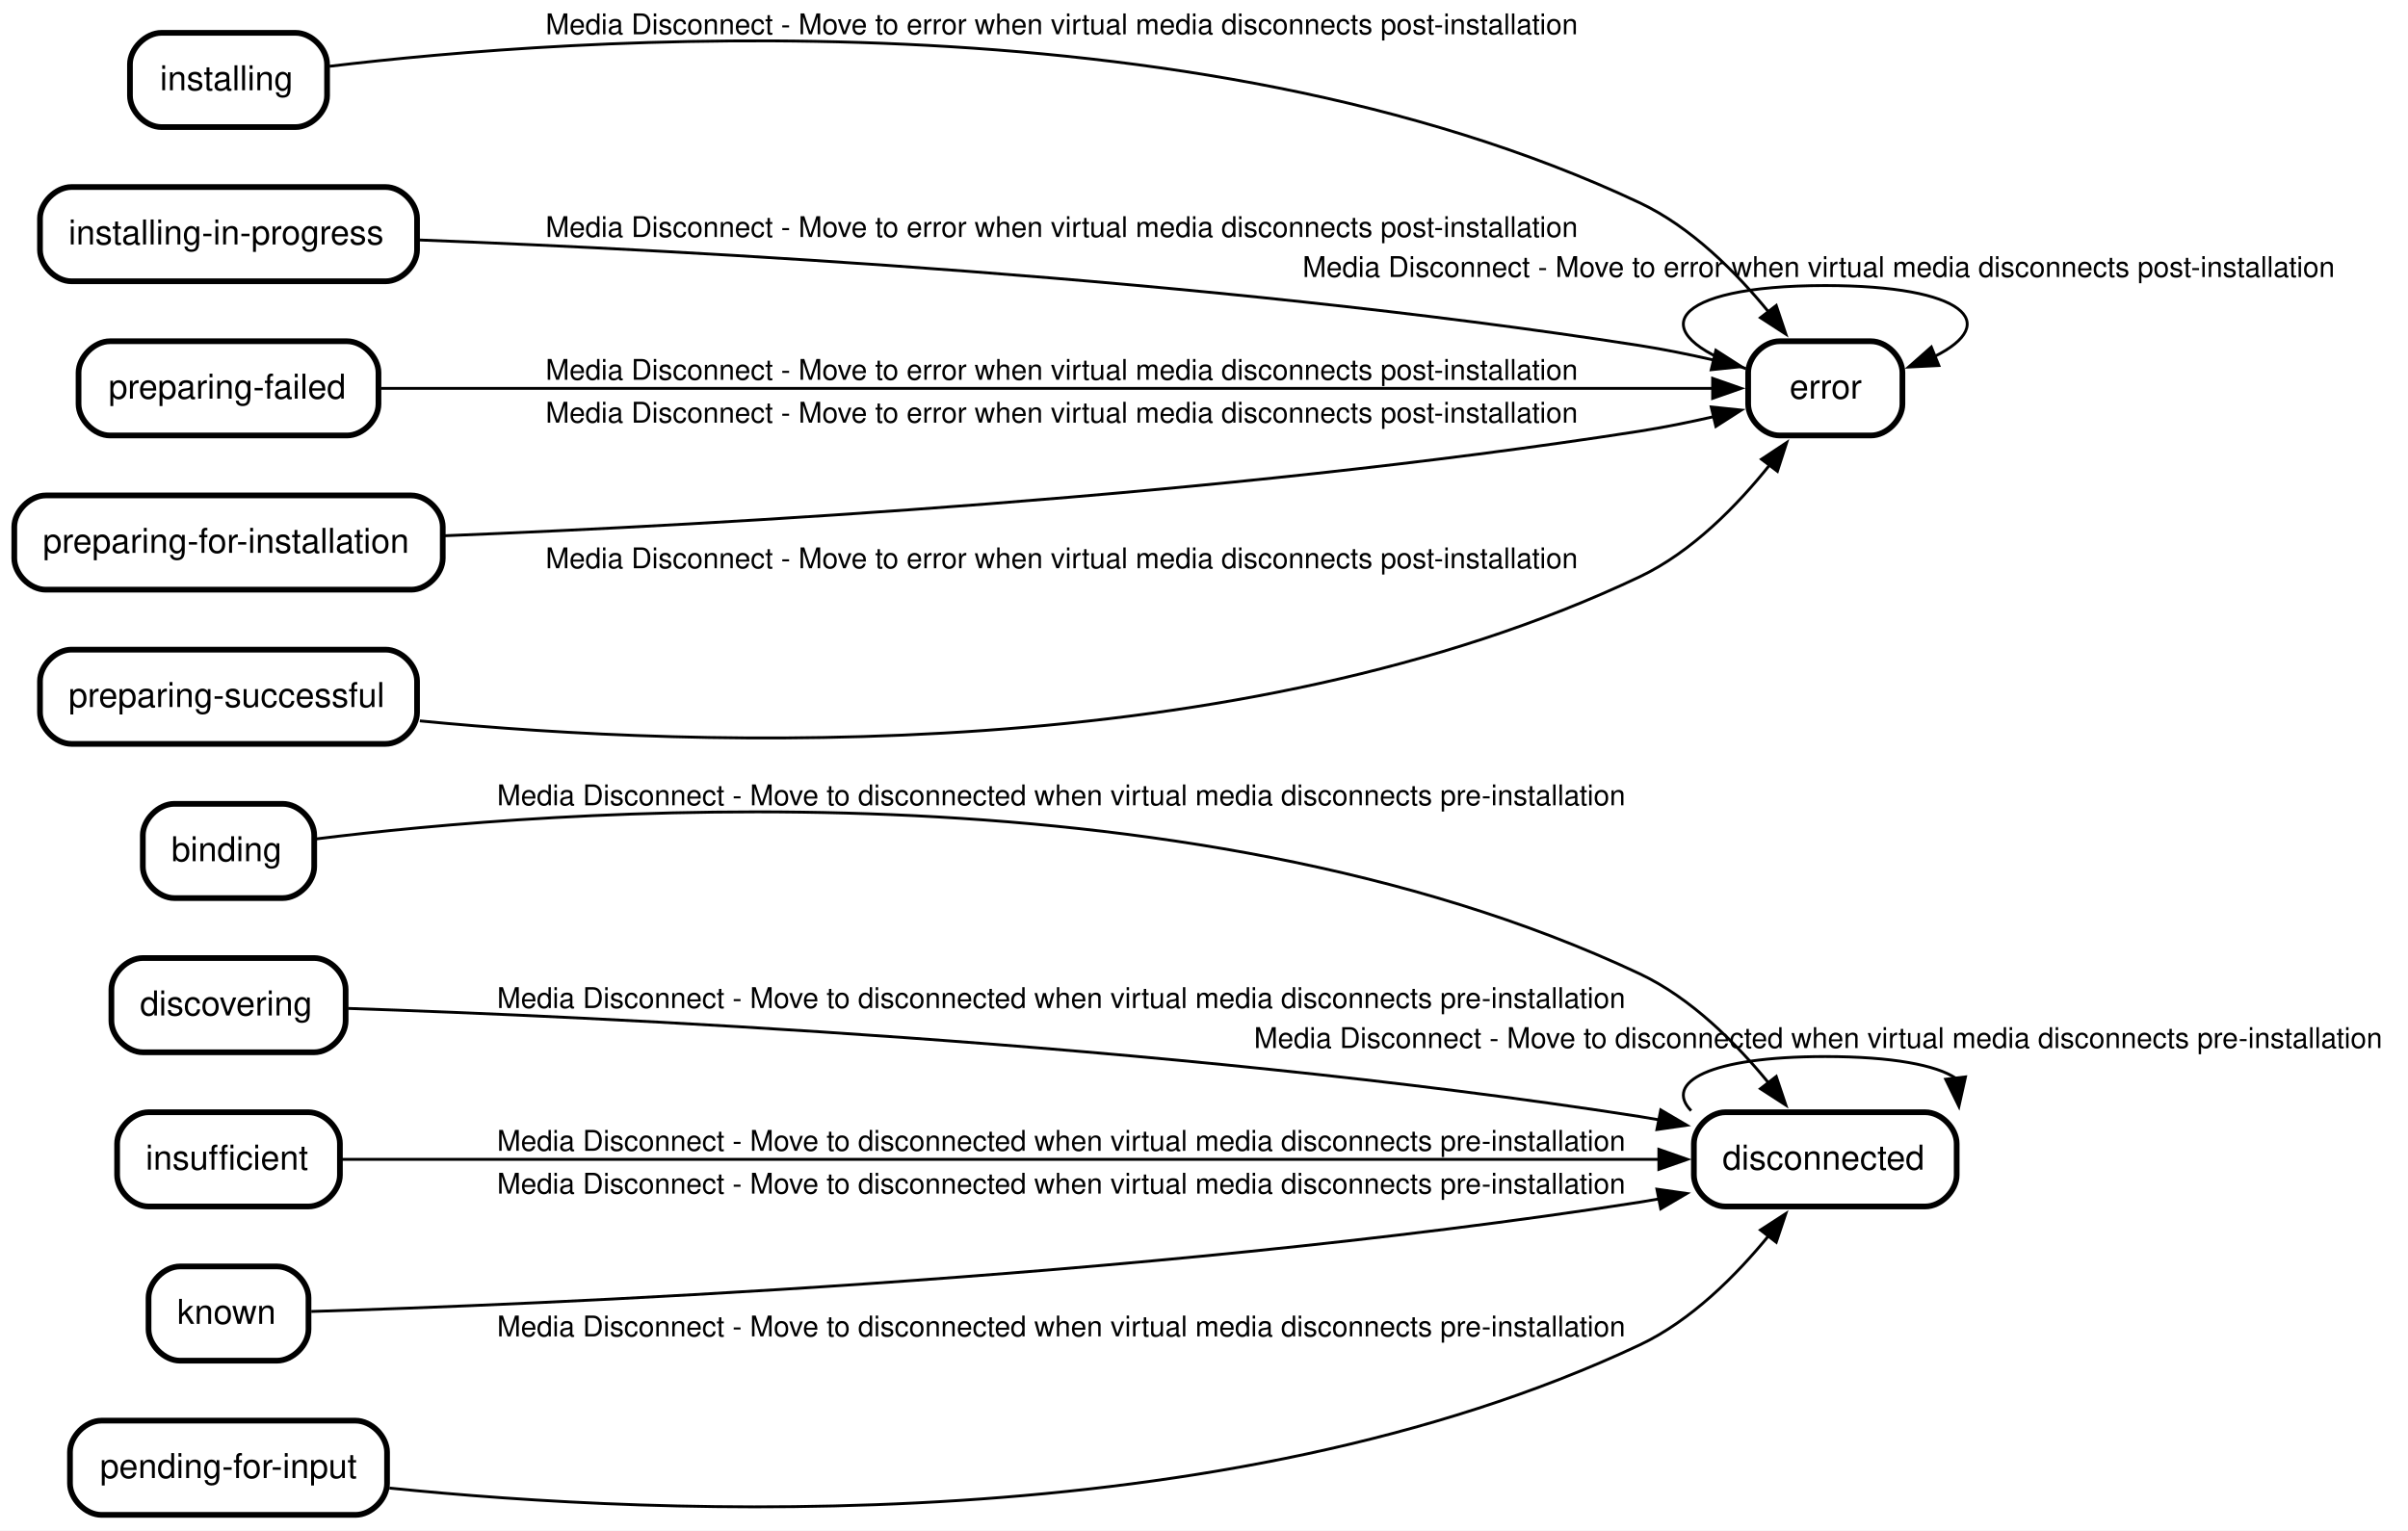
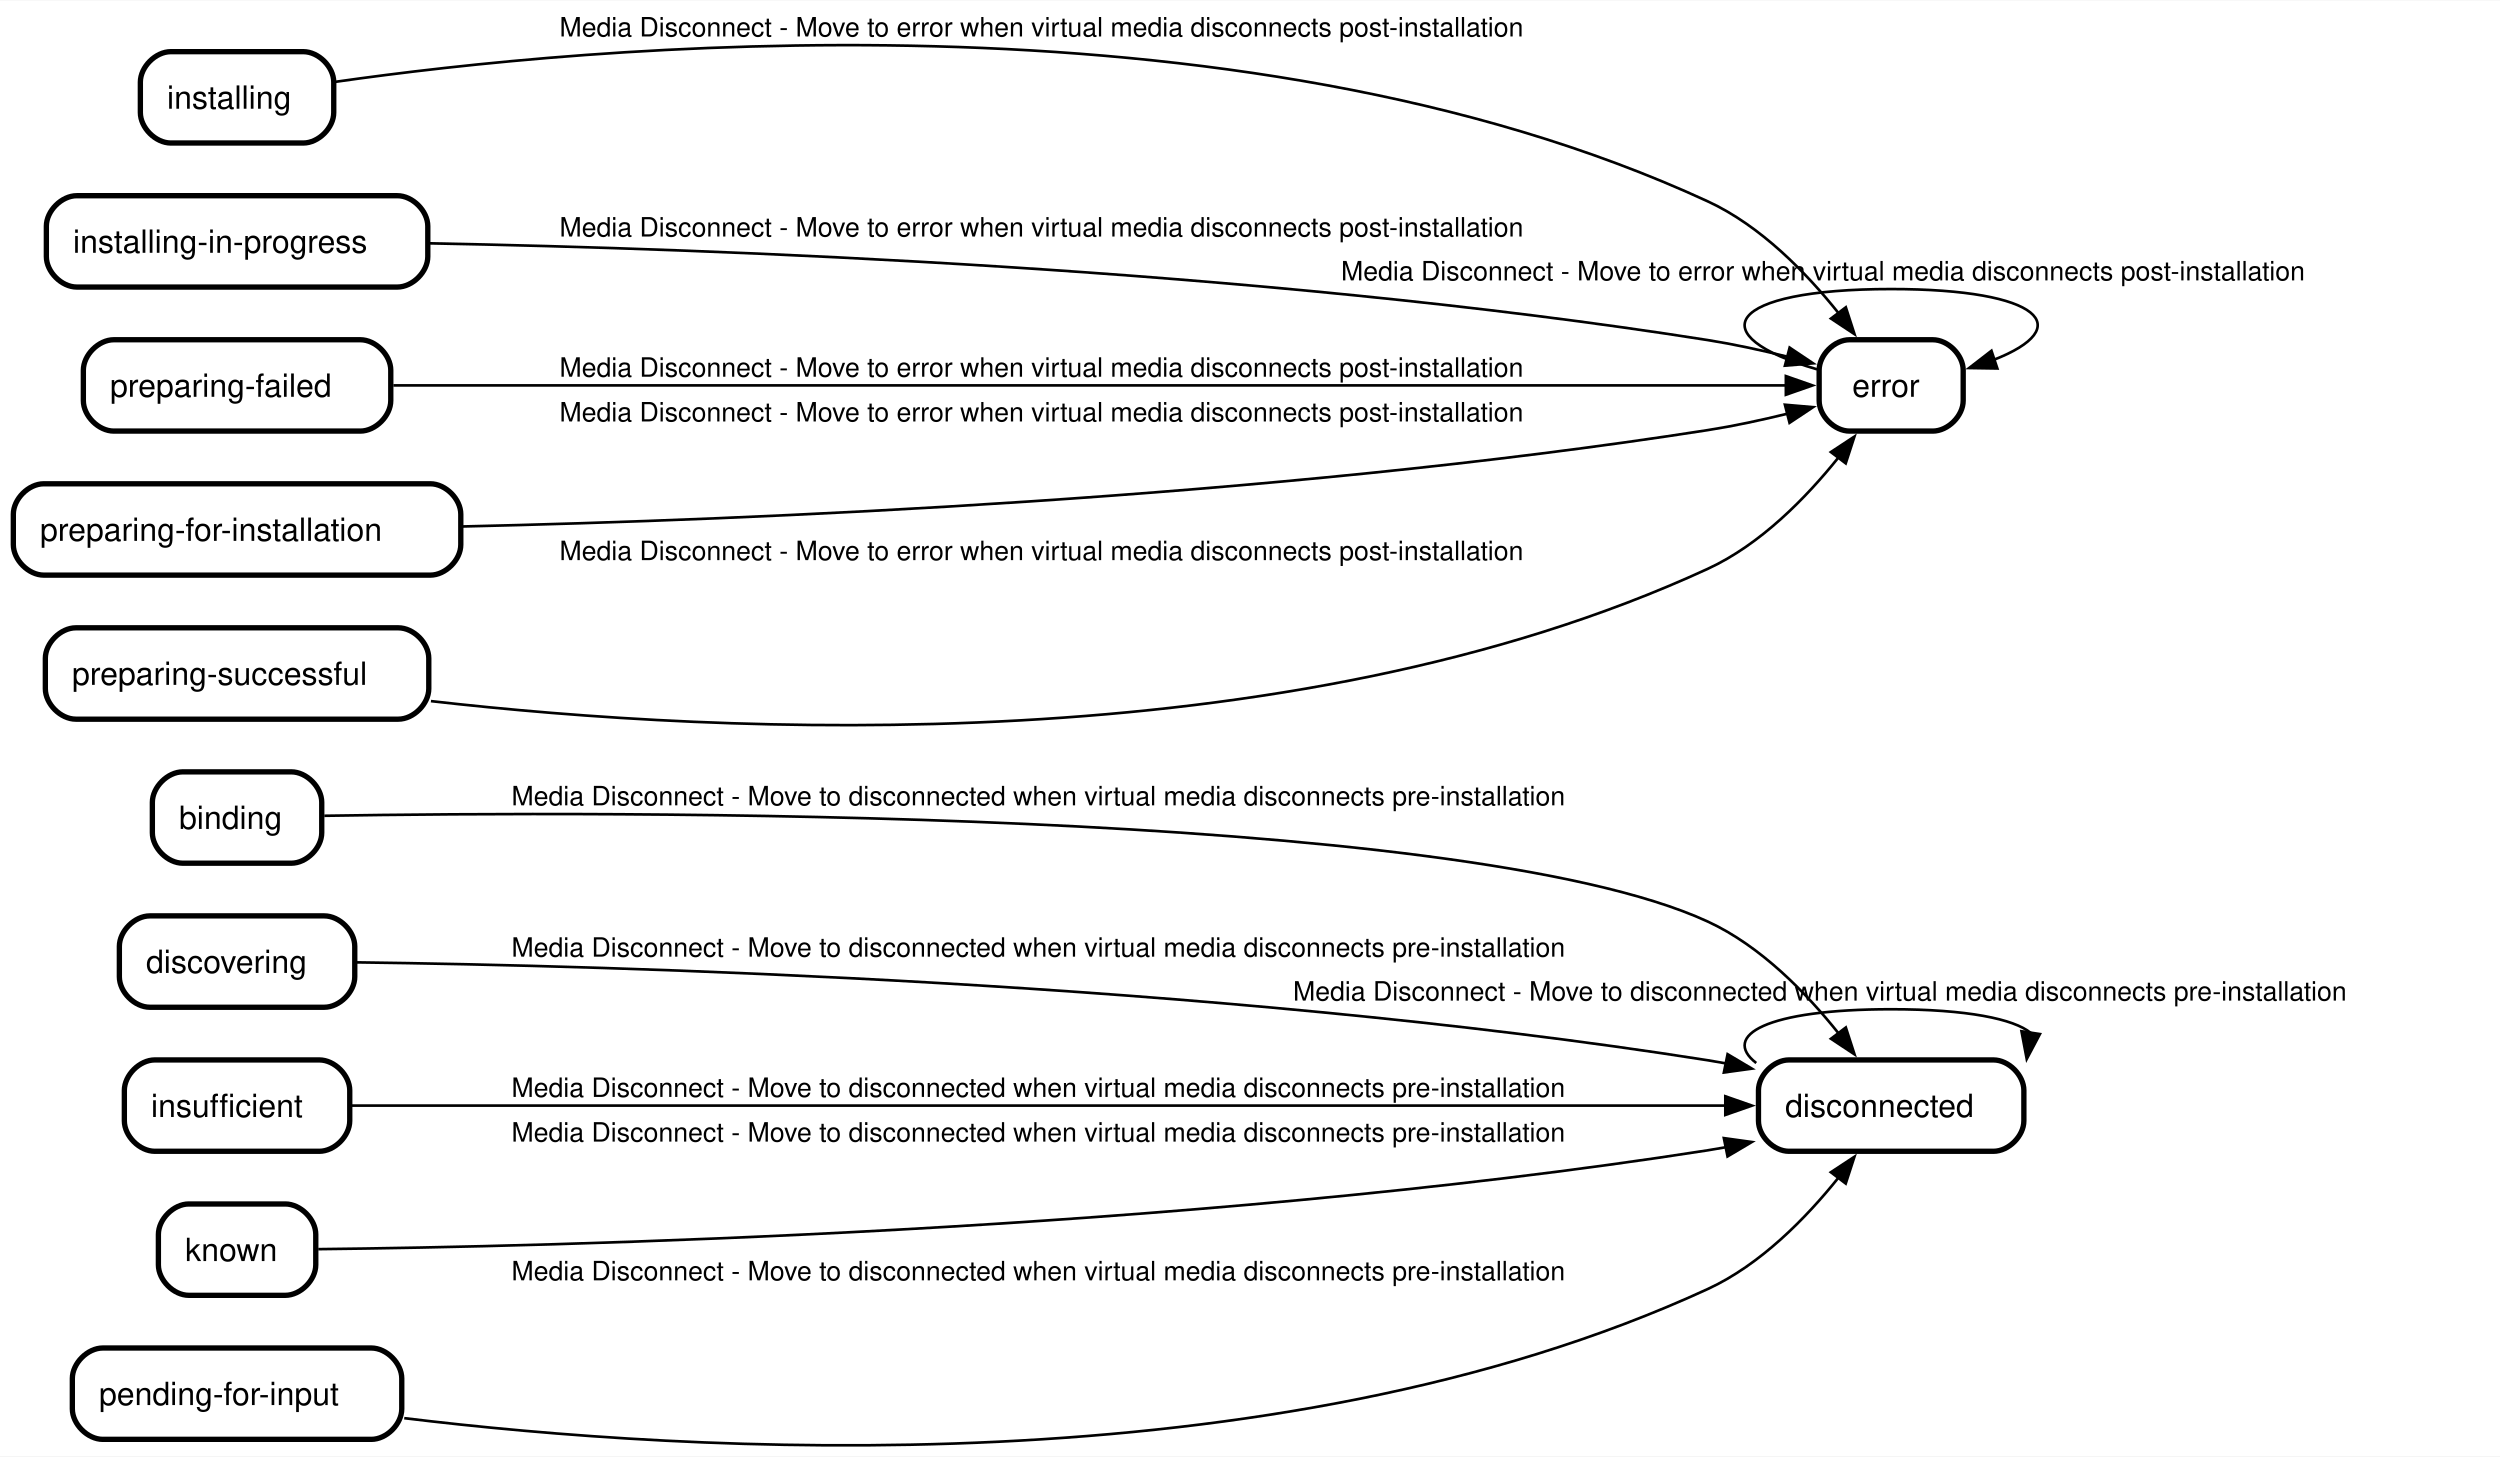
- <svg xmlns="http://www.w3.org/2000/svg" width="843pt" height="536pt" viewBox="0.00 0.00 843.00 536.00">
-   <g id="graph0" class="graph" transform="scale(1 1) rotate(0) translate(4 532)">
-     <polygon fill="white" stroke="none" points="-4,4 -4,-532 839,-532 839,4 -4,4" />
+ <svg xmlns="http://www.w3.org/2000/svg" width="937pt" height="546pt" viewBox="0.00 0.00 937.25 545.79">
+   <g id="graph0" class="graph" transform="scale(1 1) rotate(0) translate(4 541.79)">
+     <polygon fill="white" stroke="none" points="-4,4 -4,-541.79 933.25,-541.79 933.25,4 -4,4" />
    <g id="node1" class="node state regular">
-       <polygon fill="#ffffff" fill-opacity="0.004" stroke="none" stroke-width="2" points="107,-252 45,-252 45,-216 107,-216 107,-252" />
-       <text text-anchor="start" x="56" y="-230.4" font-family="Helvetica,sans-Serif" font-size="12.00">binding</text>
-       <path fill="none" stroke="black" stroke-width="2" d="M57,-217.5C57,-217.5 95,-217.5 95,-217.5 100.5,-217.5 106,-223 106,-228.5 106,-228.5 106,-239.5 106,-239.5 106,-245 100.5,-250.5 95,-250.5 95,-250.5 57,-250.5 57,-250.5 51.5,-250.5 46,-245 46,-239.5 46,-239.5 46,-228.5 46,-228.5 46,-223 51.5,-217.5 57,-217.5" />
+       <polygon fill="#ffffff" fill-opacity="0.004" stroke="none" stroke-width="2" points="117.62,-253.6 52.12,-253.6 52.12,-217.35 117.62,-217.35 117.62,-253.6" />
+       <text text-anchor="start" x="63.12" y="-231.2" font-family="Helvetica,sans-Serif" font-size="12.00">binding</text>
+       <path fill="none" stroke="black" stroke-width="2" d="M64.54,-218.35C64.54,-218.35 105.21,-218.35 105.21,-218.35 110.92,-218.35 116.62,-224.06 116.62,-229.76 116.62,-229.76 116.62,-241.18 116.62,-241.18 116.62,-246.89 110.92,-252.6 105.21,-252.6 105.21,-252.6 64.54,-252.6 64.54,-252.6 58.83,-252.6 53.12,-246.89 53.12,-241.18 53.12,-241.18 53.12,-229.76 53.12,-229.76 53.12,-224.06 58.83,-218.35 64.54,-218.35" />
    </g>
    <g id="node2" class="node state regular">
-       <polygon fill="#ffffff" fill-opacity="0.004" stroke="none" stroke-width="2" points="682,-144 588,-144 588,-108 682,-108 682,-144" />
-       <text text-anchor="start" x="599" y="-122.4" font-family="Helvetica,sans-Serif" font-size="12.00">disconnected</text>
-       <path fill="none" stroke="black" stroke-width="2" d="M600,-109.5C600,-109.5 670,-109.5 670,-109.5 675.5,-109.5 681,-115 681,-120.5 681,-120.5 681,-131.5 681,-131.5 681,-137 675.5,-142.5 670,-142.5 670,-142.5 600,-142.5 600,-142.5 594.5,-142.5 589,-137 589,-131.5 589,-131.5 589,-120.5 589,-120.5 589,-115 594.5,-109.5 600,-109.5" />
+       <polygon fill="#ffffff" fill-opacity="0.004" stroke="none" stroke-width="2" points="755.75,-145.6 654.25,-145.6 654.25,-109.35 755.75,-109.35 755.75,-145.6" />
+       <text text-anchor="start" x="665.25" y="-123.2" font-family="Helvetica,sans-Serif" font-size="12.00">disconnected</text>
+       <path fill="none" stroke="black" stroke-width="2" d="M666.67,-110.35C666.67,-110.35 743.33,-110.35 743.33,-110.35 749.04,-110.35 754.75,-116.06 754.75,-121.76 754.75,-121.76 754.75,-133.18 754.75,-133.18 754.75,-138.89 749.04,-144.6 743.33,-144.6 743.33,-144.6 666.67,-144.6 666.67,-144.6 660.96,-144.6 655.25,-138.89 655.25,-133.18 655.25,-133.18 655.25,-121.76 655.25,-121.76 655.25,-116.06 660.96,-110.35 666.67,-110.35" />
+     </g>
+     <g id="edge1" class="edge transition">
+       <path fill="none" stroke="black" d="M117.58,-236.13C220.37,-237.82 543.09,-239.5 636.25,-196.47 656.07,-187.32 673.23,-169.67 685.32,-154.51" />
+       <polygon fill="black" stroke="black" points="688,-156.77 691.26,-146.69 682.42,-152.54 688,-156.77" />
+       <text text-anchor="start" x="187.75" y="-240.04" font-family="Helvetica,sans-Serif" font-size="10.00">Media Disconnect - Move to disconnected when virtual media disconnects pre-installation   </text>
+     </g>
+     <g id="edge2" class="edge transition">
+       <path fill="none" stroke="black" d="M654.41,-143.44C641.21,-153.71 658.07,-163.6 705,-163.6 733.6,-163.6 751.03,-159.93 757.3,-154.74" />
+       <polygon fill="black" stroke="black" points="760.77,-154.3 755.82,-144.94 753.85,-155.35 760.77,-154.3" />
+       <text text-anchor="start" x="480.75" y="-166.85" font-family="Helvetica,sans-Serif" font-size="10.00">Media Disconnect - Move to disconnected when virtual media disconnects pre-installation   </text>
+     </g>
+     <g id="node3" class="node state regular">
+       <polygon fill="#ffffff" fill-opacity="0.004" stroke="none" stroke-width="2" points="130,-199.6 39.75,-199.6 39.75,-163.35 130,-163.35 130,-199.6" />
+       <text text-anchor="start" x="50.75" y="-177.2" font-family="Helvetica,sans-Serif" font-size="12.00">discovering</text>
+       <path fill="none" stroke="black" stroke-width="2" d="M52.17,-164.35C52.17,-164.35 117.58,-164.35 117.58,-164.35 123.29,-164.35 129,-170.06 129,-175.76 129,-175.76 129,-187.18 129,-187.18 129,-192.89 123.29,-198.6 117.58,-198.6 117.58,-198.6 52.17,-198.6 52.17,-198.6 46.46,-198.6 40.75,-192.89 40.75,-187.18 40.75,-187.18 40.75,-175.76 40.75,-175.76 40.75,-170.06 46.46,-164.35 52.17,-164.35" />
+     </g>
+     <g id="edge3" class="edge transition">
+       <path fill="none" stroke="black" d="M129.69,-181.18C223.29,-179.97 449.42,-173.95 636.25,-144.47 638.54,-144.11 640.87,-143.71 643.22,-143.27" />
+       <polygon fill="black" stroke="black" points="643.67,-146.75 652.78,-141.33 642.28,-139.89 643.67,-146.75" />
+       <text text-anchor="start" x="187.75" y="-183.3" font-family="Helvetica,sans-Serif" font-size="10.00">Media Disconnect - Move to disconnected when virtual media disconnects pre-installation   </text>
+     </g>
+     <g id="node4" class="node state regular">
+       <polygon fill="#ffffff" fill-opacity="0.004" stroke="none" stroke-width="2" points="733,-415.6 677,-415.6 677,-379.35 733,-379.35 733,-415.6" />
+       <text text-anchor="start" x="690.38" y="-393.2" font-family="Helvetica,sans-Serif" font-size="12.00">error</text>
+       <path fill="none" stroke="black" stroke-width="2" d="M689.42,-380.35C689.42,-380.35 720.58,-380.35 720.58,-380.35 726.29,-380.35 732,-386.06 732,-391.76 732,-391.76 732,-403.18 732,-403.18 732,-408.89 726.29,-414.6 720.58,-414.6 720.58,-414.6 689.42,-414.6 689.42,-414.6 683.71,-414.6 678,-408.89 678,-403.18 678,-403.18 678,-391.76 678,-391.76 678,-386.06 683.71,-380.35 689.42,-380.35" />
+     </g>
+     <g id="edge4" class="edge transition">
+       <path fill="none" stroke="black" d="M677.22,-403.51C633.36,-416.13 642.62,-433.6 705,-433.6 761.77,-433.6 774.54,-419.13 743.31,-407.01" />
+       <polygon fill="black" stroke="black" points="744.81,-403.82 734.21,-403.99 742.6,-410.47 744.81,-403.82" />
+       <text text-anchor="start" x="498.75" y="-436.85" font-family="Helvetica,sans-Serif" font-size="10.00">Media Disconnect - Move to error when virtual media disconnects post-installation   </text>
+     </g>
+     <g id="node5" class="node state regular">
+       <polygon fill="#ffffff" fill-opacity="0.004" stroke="none" stroke-width="2" points="122.12,-523.6 47.62,-523.6 47.62,-487.35 122.12,-487.35 122.12,-523.6" />
+       <text text-anchor="start" x="58.62" y="-501.2" font-family="Helvetica,sans-Serif" font-size="12.00">installing</text>
+       <path fill="none" stroke="black" stroke-width="2" d="M60.04,-488.35C60.04,-488.35 109.71,-488.35 109.71,-488.35 115.42,-488.35 121.12,-494.06 121.12,-499.76 121.12,-499.76 121.12,-511.18 121.12,-511.18 121.12,-516.89 115.42,-522.6 109.71,-522.6 109.71,-522.6 60.04,-522.6 60.04,-522.6 54.33,-522.6 48.62,-516.89 48.62,-511.18 48.62,-511.18 48.62,-499.76 48.62,-499.76 48.62,-494.06 54.33,-488.35 60.04,-488.35" />
+     </g>
+     <g id="edge5" class="edge transition">
+       <path fill="none" stroke="black" d="M121.81,-511.3C212.89,-524.34 458.19,-548.7 636.25,-466.47 656.07,-457.32 673.23,-439.67 685.32,-424.51" />
+       <polygon fill="black" stroke="black" points="688,-426.77 691.26,-416.69 682.42,-422.54 688,-426.77" />
+       <text text-anchor="start" x="205.75" y="-528.29" font-family="Helvetica,sans-Serif" font-size="10.00">Media Disconnect - Move to error when virtual media disconnects post-installation   </text>
+     </g>
+     <g id="node6" class="node state regular">
+       <polygon fill="#ffffff" fill-opacity="0.004" stroke="none" stroke-width="2" points="157.38,-469.6 12.38,-469.6 12.38,-433.35 157.38,-433.35 157.38,-469.6" />
+       <text text-anchor="start" x="23.38" y="-447.2" font-family="Helvetica,sans-Serif" font-size="12.00">installing-in-progress</text>
+       <path fill="none" stroke="black" stroke-width="2" d="M24.79,-434.35C24.79,-434.35 144.96,-434.35 144.96,-434.35 150.67,-434.35 156.38,-440.06 156.38,-445.76 156.38,-445.76 156.38,-457.18 156.38,-457.18 156.38,-462.89 150.67,-468.6 144.96,-468.6 144.96,-468.6 24.79,-468.6 24.79,-468.6 19.08,-468.6 13.38,-462.89 13.38,-457.18 13.38,-457.18 13.38,-445.76 13.38,-445.76 13.38,-440.06 19.08,-434.35 24.79,-434.35" />
    </g>
    <g id="edge6" class="edge transition">
-       <path fill="none" stroke="black" d="M106.88,-238.24C186.61,-248.16 409.29,-266.67 570,-191 588.1,-182.48 603.92,-166.54 615.31,-152.58" />
-       <polygon fill="black" stroke="black" points="617.83,-155.03 621.2,-144.98 612.3,-150.74 617.83,-155.03" />
-       <text text-anchor="start" x="170" y="-250" font-family="Helvetica,sans-Serif" font-size="10.00">Media Disconnect - Move to disconnected when virtual media disconnects pre-installation   </text>
+       <path fill="none" stroke="black" d="M157.14,-450.74C262.49,-448.74 465.74,-441.37 636.25,-414.47 646.06,-412.92 656.54,-410.62 666.24,-408.21" />
+       <polygon fill="black" stroke="black" points="666.93,-411.65 675.73,-405.75 665.17,-404.88 666.93,-411.65" />
+       <text text-anchor="start" x="205.75" y="-453.3" font-family="Helvetica,sans-Serif" font-size="10.00">Media Disconnect - Move to error when virtual media disconnects post-installation   </text>
    </g>
-     <g id="edge5" class="edge transition">
-       <path fill="none" stroke="black" d="M588.04,-143.04C578.46,-152.86 594.11,-162 635,-162 658.64,-162 673.84,-158.94 680.61,-154.47" />
-       <polygon fill="black" stroke="black" points="684.09,-154.88 681.78,-144.54 677.14,-154.06 684.09,-154.88" />
-       <text text-anchor="start" x="435" y="-165" font-family="Helvetica,sans-Serif" font-size="10.00">Media Disconnect - Move to disconnected when virtual media disconnects pre-installation   </text>
+     <g id="node7" class="node state regular">
+       <polygon fill="#ffffff" fill-opacity="0.004" stroke="none" stroke-width="2" points="128.12,-145.6 41.62,-145.6 41.62,-109.35 128.12,-109.35 128.12,-145.6" />
+       <text text-anchor="start" x="52.62" y="-123.2" font-family="Helvetica,sans-Serif" font-size="12.00">insufficient</text>
+       <path fill="none" stroke="black" stroke-width="2" d="M54.04,-110.35C54.04,-110.35 115.71,-110.35 115.71,-110.35 121.42,-110.35 127.12,-116.06 127.12,-121.76 127.12,-121.76 127.12,-133.18 127.12,-133.18 127.12,-138.89 121.42,-144.6 115.71,-144.6 115.71,-144.6 54.04,-144.6 54.04,-144.6 48.33,-144.6 42.62,-138.89 42.62,-133.18 42.62,-133.18 42.62,-121.76 42.62,-121.76 42.62,-116.06 48.33,-110.35 54.04,-110.35" />
    </g>
-     <g id="node3" class="node state regular">
-       <polygon fill="#ffffff" fill-opacity="0.004" stroke="none" stroke-width="2" points="118,-198 34,-198 34,-162 118,-162 118,-198" />
-       <text text-anchor="start" x="45" y="-176.4" font-family="Helvetica,sans-Serif" font-size="12.00">discovering</text>
-       <path fill="none" stroke="black" stroke-width="2" d="M46,-163.5C46,-163.5 106,-163.5 106,-163.5 111.5,-163.5 117,-169 117,-174.5 117,-174.5 117,-185.5 117,-185.5 117,-191 111.5,-196.5 106,-196.5 106,-196.5 46,-196.5 46,-196.5 40.5,-196.5 35,-191 35,-185.5 35,-185.5 35,-174.5 35,-174.5 35,-169 40.5,-163.5 46,-163.5" />
+     <g id="edge7" class="edge transition">
+       <path fill="none" stroke="black" d="M127.88,-127.47C234.86,-127.47 517.97,-127.47 643.08,-127.47" />
+       <polygon fill="black" stroke="black" points="642.82,-130.97 652.82,-127.47 642.82,-123.97 642.82,-130.97" />
+       <text text-anchor="start" x="187.75" y="-130.72" font-family="Helvetica,sans-Serif" font-size="10.00">Media Disconnect - Move to disconnected when virtual media disconnects pre-installation   </text>
    </g>
-     <g id="edge1" class="edge transition">
-       <path fill="none" stroke="black" d="M117.82,-178.86C202.56,-176.03 403.51,-166.94 570,-141 572.29,-140.64 574.62,-140.25 576.97,-139.82" />
-       <polygon fill="black" stroke="black" points="577.4,-143.31 586.53,-137.95 576.05,-136.44 577.4,-143.31" />
-       <text text-anchor="start" x="170" y="-179" font-family="Helvetica,sans-Serif" font-size="10.00">Media Disconnect - Move to disconnected when virtual media disconnects pre-installation   </text>
+     <g id="node8" class="node state regular">
+       <polygon fill="#ffffff" fill-opacity="0.004" stroke="none" stroke-width="2" points="115.38,-91.6 54.38,-91.6 54.38,-55.35 115.38,-55.35 115.38,-91.6" />
+       <text text-anchor="start" x="65.38" y="-69.2" font-family="Helvetica,sans-Serif" font-size="12.00">known</text>
+       <path fill="none" stroke="black" stroke-width="2" d="M66.79,-56.35C66.79,-56.35 102.96,-56.35 102.96,-56.35 108.67,-56.35 114.38,-62.06 114.38,-67.76 114.38,-67.76 114.38,-79.18 114.38,-79.18 114.38,-84.89 108.67,-90.6 102.96,-90.6 102.96,-90.6 66.79,-90.6 66.79,-90.6 61.08,-90.6 55.38,-84.89 55.38,-79.18 55.38,-79.18 55.38,-67.76 55.38,-67.76 55.38,-62.06 61.08,-56.35 66.79,-56.35" />
    </g>
-     <g id="node4" class="node state regular">
-       <polygon fill="#ffffff" fill-opacity="0.004" stroke="none" stroke-width="2" points="663,-414 607,-414 607,-378 663,-378 663,-414" />
-       <text text-anchor="start" x="622.5" y="-392.4" font-family="Helvetica,sans-Serif" font-size="12.00">error</text>
-       <path fill="none" stroke="black" stroke-width="2" d="M619,-379.5C619,-379.5 651,-379.5 651,-379.5 656.5,-379.5 662,-385 662,-390.5 662,-390.5 662,-401.5 662,-401.5 662,-407 656.5,-412.5 651,-412.5 651,-412.5 619,-412.5 619,-412.5 613.5,-412.5 608,-407 608,-401.5 608,-401.5 608,-390.5 608,-390.5 608,-385 613.5,-379.5 619,-379.5" />
+     <g id="edge8" class="edge transition">
+       <path fill="none" stroke="black" d="M115.31,-73.66C197.96,-74.57 438.96,-79.9 636.25,-110.72 638.54,-111.08 640.87,-111.48 643.21,-111.91" />
+       <polygon fill="black" stroke="black" points="642.27,-115.29 652.77,-113.83 643.65,-108.43 642.27,-115.29" />
+       <text text-anchor="start" x="187.75" y="-113.97" font-family="Helvetica,sans-Serif" font-size="10.00">Media Disconnect - Move to disconnected when virtual media disconnects pre-installation   </text>
+     </g>
+     <g id="node9" class="node state regular">
+       <polygon fill="#ffffff" fill-opacity="0.004" stroke="none" stroke-width="2" points="147.62,-37.6 22.12,-37.6 22.12,-1.35 147.62,-1.35 147.62,-37.6" />
+       <text text-anchor="start" x="33.12" y="-15.2" font-family="Helvetica,sans-Serif" font-size="12.00">pending-for-input</text>
+       <path fill="none" stroke="black" stroke-width="2" d="M34.54,-2.35C34.54,-2.35 135.21,-2.35 135.21,-2.35 140.92,-2.35 146.62,-8.06 146.62,-13.76 146.62,-13.76 146.62,-25.18 146.62,-25.18 146.62,-30.89 140.92,-36.6 135.21,-36.6 135.21,-36.6 34.54,-36.6 34.54,-36.6 28.83,-36.6 23.12,-30.89 23.12,-25.18 23.12,-25.18 23.12,-13.76 23.12,-13.76 23.12,-8.06 28.83,-2.35 34.54,-2.35" />
+     </g>
+     <g id="edge9" class="edge transition">
+       <path fill="none" stroke="black" d="M147.55,-10.3C253.13,2.54 472.92,16.57 636.25,-58.72 656.04,-67.84 673.2,-85.43 685.3,-100.54" />
+       <polygon fill="black" stroke="black" points="682.39,-102.49 691.24,-108.32 687.96,-98.25 682.39,-102.49" />
+       <text text-anchor="start" x="187.75" y="-61.97" font-family="Helvetica,sans-Serif" font-size="10.00">Media Disconnect - Move to disconnected when virtual media disconnects pre-installation   </text>
+     </g>
+     <g id="node10" class="node state regular">
+       <polygon fill="#ffffff" fill-opacity="0.004" stroke="none" stroke-width="2" points="143.5,-415.6 26.25,-415.6 26.25,-379.35 143.5,-379.35 143.5,-415.6" />
+       <text text-anchor="start" x="37.25" y="-393.2" font-family="Helvetica,sans-Serif" font-size="12.00">preparing-failed</text>
+       <path fill="none" stroke="black" stroke-width="2" d="M38.67,-380.35C38.67,-380.35 131.08,-380.35 131.08,-380.35 136.79,-380.35 142.5,-386.06 142.5,-391.76 142.5,-391.76 142.5,-403.18 142.5,-403.18 142.5,-408.89 136.79,-414.6 131.08,-414.6 131.08,-414.6 38.67,-414.6 38.67,-414.6 32.96,-414.6 27.25,-408.89 27.25,-403.18 27.25,-403.18 27.25,-391.76 27.25,-391.76 27.25,-386.06 32.96,-380.35 38.67,-380.35" />
+     </g>
+     <g id="edge10" class="edge transition">
+       <path fill="none" stroke="black" d="M143.47,-397.47C268.28,-397.47 560.89,-397.47 665.76,-397.47" />
+       <polygon fill="black" stroke="black" points="665.52,-400.97 675.52,-397.47 665.52,-393.97 665.52,-400.97" />
+       <text text-anchor="start" x="205.75" y="-400.72" font-family="Helvetica,sans-Serif" font-size="10.00">Media Disconnect - Move to error when virtual media disconnects post-installation   </text>
+     </g>
+     <g id="node11" class="node state regular">
+       <polygon fill="#ffffff" fill-opacity="0.004" stroke="none" stroke-width="2" points="169.75,-361.6 0,-361.6 0,-325.35 169.75,-325.35 169.75,-361.6" />
+       <text text-anchor="start" x="11" y="-339.2" font-family="Helvetica,sans-Serif" font-size="12.00">preparing-for-installation</text>
+       <path fill="none" stroke="black" stroke-width="2" d="M12.42,-326.35C12.42,-326.35 157.33,-326.35 157.33,-326.35 163.04,-326.35 168.75,-332.06 168.75,-337.76 168.75,-337.76 168.75,-349.18 168.75,-349.18 168.75,-354.89 163.04,-360.6 157.33,-360.6 157.33,-360.6 12.42,-360.6 12.42,-360.6 6.71,-360.6 1,-354.89 1,-349.18 1,-349.18 1,-337.76 1,-337.76 1,-332.06 6.71,-326.35 12.42,-326.35" />
+     </g>
+     <g id="edge11" class="edge transition">
+       <path fill="none" stroke="black" d="M169.36,-344.59C277.64,-347.08 472.08,-355.07 636.25,-380.72 646.06,-382.25 656.53,-384.52 666.23,-386.9" />
+       <polygon fill="black" stroke="black" points="665.16,-390.24 675.72,-389.32 666.9,-383.45 665.16,-390.24" />
+       <text text-anchor="start" x="205.75" y="-383.97" font-family="Helvetica,sans-Serif" font-size="10.00">Media Disconnect - Move to error when virtual media disconnects post-installation   </text>
+     </g>
+     <g id="node12" class="node state regular">
+       <polygon fill="#ffffff" fill-opacity="0.004" stroke="none" stroke-width="2" points="157.75,-307.6 12,-307.6 12,-271.35 157.75,-271.35 157.75,-307.6" />
+       <text text-anchor="start" x="23" y="-285.2" font-family="Helvetica,sans-Serif" font-size="12.00">preparing-successful</text>
+       <path fill="none" stroke="black" stroke-width="2" d="M24.42,-272.35C24.42,-272.35 145.33,-272.35 145.33,-272.35 151.04,-272.35 156.75,-278.06 156.75,-283.76 156.75,-283.76 156.75,-295.18 156.75,-295.18 156.75,-300.89 151.04,-306.6 145.33,-306.6 145.33,-306.6 24.42,-306.6 24.42,-306.6 18.71,-306.6 13,-300.89 13,-295.18 13,-295.18 13,-283.76 13,-283.76 13,-278.06 18.71,-272.35 24.42,-272.35" />
    </g>
    <g id="edge12" class="edge transition">
-       <path fill="none" stroke="black" d="M607.22,-402.89C570.62,-415.39 579.88,-432 635,-432 684.09,-432 696.81,-418.82 673.14,-407.11" />
-       <polygon fill="black" stroke="black" points="674.76,-403.99 664.18,-403.46 672.12,-410.48 674.76,-403.99" />
-       <text text-anchor="start" x="452" y="-435" font-family="Helvetica,sans-Serif" font-size="10.00">Media Disconnect - Move to error when virtual media disconnects post-installation   </text>
-     </g>
-     <g id="node5" class="node state regular">
-       <polygon fill="#ffffff" fill-opacity="0.004" stroke="none" stroke-width="2" points="111.5,-522 40.5,-522 40.5,-486 111.5,-486 111.5,-522" />
-       <text text-anchor="start" x="52" y="-500.4" font-family="Helvetica,sans-Serif" font-size="12.00">installing</text>
-       <path fill="none" stroke="black" stroke-width="2" d="M52.5,-487.5C52.5,-487.5 99.5,-487.5 99.5,-487.5 105,-487.5 110.5,-493 110.5,-498.5 110.5,-498.5 110.5,-509.5 110.5,-509.5 110.5,-515 105,-520.5 99.5,-520.5 99.5,-520.5 52.5,-520.5 52.5,-520.5 47,-520.5 41.5,-515 41.5,-509.5 41.5,-509.5 41.5,-498.5 41.5,-498.5 41.5,-493 47,-487.5 52.5,-487.5" />
-     </g>
-     <g id="edge10" class="edge transition">
-       <path fill="none" stroke="black" d="M111.35,-508.79C194.67,-518.8 412.21,-535.3 570,-461 588.1,-452.48 603.92,-436.54 615.31,-422.58" />
-       <polygon fill="black" stroke="black" points="617.83,-425.03 621.2,-414.98 612.3,-420.74 617.83,-425.03" />
-       <text text-anchor="start" x="187" y="-520" font-family="Helvetica,sans-Serif" font-size="10.00">Media Disconnect - Move to error when virtual media disconnects post-installation   </text>
-     </g>
-     <g id="node6" class="node state regular">
-       <polygon fill="#ffffff" fill-opacity="0.004" stroke="none" stroke-width="2" points="143,-468 9,-468 9,-432 143,-432 143,-468" />
-       <text text-anchor="start" x="20" y="-446.4" font-family="Helvetica,sans-Serif" font-size="12.00">installing-in-progress</text>
-       <path fill="none" stroke="black" stroke-width="2" d="M21,-433.5C21,-433.5 131,-433.5 131,-433.5 136.5,-433.5 142,-439 142,-444.5 142,-444.5 142,-455.5 142,-455.5 142,-461 136.5,-466.5 131,-466.5 131,-466.5 21,-466.5 21,-466.5 15.5,-466.5 10,-461 10,-455.5 10,-455.5 10,-444.5 10,-444.5 10,-439 15.5,-433.5 21,-433.5" />
-     </g>
-     <g id="edge11" class="edge transition">
-       <path fill="none" stroke="black" d="M142.76,-447.96C237.62,-444.3 418.15,-434.66 570,-411 578.45,-409.68 587.44,-407.85 595.92,-405.92" />
-       <polygon fill="black" stroke="black" points="596.7,-409.33 605.61,-403.61 595.07,-402.52 596.7,-409.33" />
-       <text text-anchor="start" x="187" y="-449" font-family="Helvetica,sans-Serif" font-size="10.00">Media Disconnect - Move to error when virtual media disconnects post-installation   </text>
-     </g>
-     <g id="node7" class="node state regular">
-       <polygon fill="#ffffff" fill-opacity="0.004" stroke="none" stroke-width="2" points="116,-144 36,-144 36,-108 116,-108 116,-144" />
-       <text text-anchor="start" x="47" y="-122.4" font-family="Helvetica,sans-Serif" font-size="12.00">insufficient</text>
-       <path fill="none" stroke="black" stroke-width="2" d="M48,-109.5C48,-109.5 104,-109.5 104,-109.5 109.5,-109.5 115,-115 115,-120.5 115,-120.5 115,-131.5 115,-131.5 115,-137 109.5,-142.5 104,-142.5 104,-142.5 48,-142.5 48,-142.5 42.5,-142.5 37,-137 37,-131.5 37,-131.5 37,-120.5 37,-120.5 37,-115 42.5,-109.5 48,-109.5" />
-     </g>
-     <g id="edge2" class="edge transition">
-       <path fill="none" stroke="black" d="M115.72,-126C212.21,-126 463.66,-126 577.07,-126" />
-       <polygon fill="black" stroke="black" points="576.74,-129.5 586.74,-126 576.74,-122.5 576.74,-129.5" />
-       <text text-anchor="start" x="170" y="-129" font-family="Helvetica,sans-Serif" font-size="10.00">Media Disconnect - Move to disconnected when virtual media disconnects pre-installation   </text>
-     </g>
-     <g id="node8" class="node state regular">
-       <polygon fill="#ffffff" fill-opacity="0.004" stroke="none" stroke-width="2" points="105,-90 47,-90 47,-54 105,-54 105,-90" />
-       <text text-anchor="start" x="58" y="-68.4" font-family="Helvetica,sans-Serif" font-size="12.00">known</text>
-       <path fill="none" stroke="black" stroke-width="2" d="M59,-55.5C59,-55.5 93,-55.5 93,-55.5 98.5,-55.5 104,-61 104,-66.5 104,-66.5 104,-77.5 104,-77.5 104,-83 98.5,-88.5 93,-88.5 93,-88.5 59,-88.5 59,-88.5 53.5,-88.5 48,-83 48,-77.5 48,-77.5 48,-66.5 48,-66.5 48,-61 53.5,-55.5 59,-55.5" />
-     </g>
-     <g id="edge3" class="edge transition">
-       <path fill="none" stroke="black" d="M104.97,-72.73C180.44,-75.03 394.39,-83.64 570,-111 572.29,-111.36 574.62,-111.75 576.97,-112.18" />
-       <polygon fill="black" stroke="black" points="576.05,-115.56 586.53,-114.05 577.4,-108.69 576.05,-115.56" />
-       <text text-anchor="start" x="170" y="-114" font-family="Helvetica,sans-Serif" font-size="10.00">Media Disconnect - Move to disconnected when virtual media disconnects pre-installation   </text>
-     </g>
-     <g id="node9" class="node state regular">
-       <polygon fill="#ffffff" fill-opacity="0.004" stroke="none" stroke-width="2" points="132.5,-36 19.5,-36 19.5,0 132.5,0 132.5,-36" />
-       <text text-anchor="start" x="31" y="-14.4" font-family="Helvetica,sans-Serif" font-size="12.00">pending-for-input</text>
-       <path fill="none" stroke="black" stroke-width="2" d="M31.5,-1.5C31.5,-1.5 120.5,-1.5 120.5,-1.5 126,-1.5 131.5,-7 131.5,-12.5 131.5,-12.5 131.5,-23.5 131.5,-23.5 131.5,-29 126,-34.5 120.5,-34.5 120.5,-34.5 31.5,-34.5 31.5,-34.5 26,-34.5 20.5,-29 20.5,-23.5 20.5,-23.5 20.5,-12.5 20.5,-12.5 20.5,-7 26,-1.5 31.5,-1.5" />
-     </g>
-     <g id="edge4" class="edge transition">
-       <path fill="none" stroke="black" d="M132.32,-10.89C227.01,-1.23 424.06,7.72 570,-61 588.1,-69.52 603.92,-85.46 615.31,-99.42" />
-       <polygon fill="black" stroke="black" points="612.3,-101.26 621.2,-107.02 617.83,-96.97 612.3,-101.26" />
-       <text text-anchor="start" x="170" y="-64" font-family="Helvetica,sans-Serif" font-size="10.00">Media Disconnect - Move to disconnected when virtual media disconnects pre-installation   </text>
-     </g>
-     <g id="node10" class="node state regular">
-       <polygon fill="#ffffff" fill-opacity="0.004" stroke="none" stroke-width="2" points="129.5,-414 22.5,-414 22.5,-378 129.5,-378 129.5,-414" />
-       <text text-anchor="start" x="34" y="-392.4" font-family="Helvetica,sans-Serif" font-size="12.00">preparing-failed</text>
-       <path fill="none" stroke="black" stroke-width="2" d="M34.5,-379.5C34.5,-379.5 117.5,-379.5 117.5,-379.5 123,-379.5 128.5,-385 128.5,-390.5 128.5,-390.5 128.5,-401.5 128.5,-401.5 128.5,-407 123,-412.5 117.5,-412.5 117.5,-412.5 34.5,-412.5 34.5,-412.5 29,-412.5 23.5,-407 23.5,-401.5 23.5,-401.5 23.5,-390.5 23.5,-390.5 23.5,-385 29,-379.5 34.5,-379.5" />
-     </g>
-     <g id="edge8" class="edge transition">
-       <path fill="none" stroke="black" d="M129.4,-396C240.67,-396 498.3,-396 595.74,-396" />
-       <polygon fill="black" stroke="black" points="595.56,-399.5 605.56,-396 595.56,-392.5 595.56,-399.5" />
-       <text text-anchor="start" x="187" y="-399" font-family="Helvetica,sans-Serif" font-size="10.00">Media Disconnect - Move to error when virtual media disconnects post-installation   </text>
-     </g>
-     <g id="node11" class="node state regular">
-       <polygon fill="#ffffff" fill-opacity="0.004" stroke="none" stroke-width="2" points="152,-360 0,-360 0,-324 152,-324 152,-360" />
-       <text text-anchor="start" x="11" y="-338.4" font-family="Helvetica,sans-Serif" font-size="12.00">preparing-for-installation</text>
-       <path fill="none" stroke="black" stroke-width="2" d="M12,-325.5C12,-325.5 140,-325.5 140,-325.5 145.5,-325.5 151,-331 151,-336.5 151,-336.5 151,-347.5 151,-347.5 151,-353 145.5,-358.5 140,-358.5 140,-358.5 12,-358.5 12,-358.5 6.5,-358.5 1,-353 1,-347.5 1,-347.5 1,-336.5 1,-336.5 1,-331 6.5,-325.5 12,-325.5" />
-     </g>
-     <g id="edge7" class="edge transition">
-       <path fill="none" stroke="black" d="M151.74,-344.39C248.69,-348.3 422.81,-358.06 570,-381 578.45,-382.32 587.44,-384.15 595.92,-386.08" />
-       <polygon fill="black" stroke="black" points="595.07,-389.48 605.61,-388.39 596.7,-382.67 595.07,-389.48" />
-       <text text-anchor="start" x="187" y="-384" font-family="Helvetica,sans-Serif" font-size="10.00">Media Disconnect - Move to error when virtual media disconnects post-installation   </text>
-     </g>
-     <g id="node12" class="node state regular">
-       <polygon fill="#ffffff" fill-opacity="0.004" stroke="none" stroke-width="2" points="143,-306 9,-306 9,-270 143,-270 143,-306" />
-       <text text-anchor="start" x="20" y="-284.4" font-family="Helvetica,sans-Serif" font-size="12.00">preparing-successful</text>
-       <path fill="none" stroke="black" stroke-width="2" d="M21,-271.5C21,-271.5 131,-271.5 131,-271.5 136.5,-271.5 142,-277 142,-282.5 142,-282.5 142,-293.5 142,-293.5 142,-299 136.5,-304.5 131,-304.5 131,-304.5 21,-304.5 21,-304.5 15.5,-304.5 10,-299 10,-293.5 10,-293.5 10,-282.5 10,-282.5 10,-277 15.5,-271.5 21,-271.5" />
-     </g>
-     <g id="edge9" class="edge transition">
-       <path fill="none" stroke="black" d="M142.98,-279.55C241.24,-269.96 429.52,-263.37 570,-330 588.34,-338.7 604.25,-355.04 615.62,-369.28" />
-       <polygon fill="black" stroke="black" points="612.66,-371.18 621.5,-377.03 618.24,-366.95 612.66,-371.18" />
-       <text text-anchor="start" x="187" y="-333" font-family="Helvetica,sans-Serif" font-size="10.00">Media Disconnect - Move to error when virtual media disconnects post-installation   </text>
+       <path fill="none" stroke="black" d="M157.56,-279.12C266.54,-266.69 477.92,-255.73 636.25,-328.72 656.04,-337.84 673.2,-355.43 685.3,-370.54" />
+       <polygon fill="black" stroke="black" points="682.39,-372.49 691.24,-378.32 687.96,-368.25 682.39,-372.49" />
+       <text text-anchor="start" x="205.75" y="-331.97" font-family="Helvetica,sans-Serif" font-size="10.00">Media Disconnect - Move to error when virtual media disconnects post-installation   </text>
    </g>
  </g>
</svg>
